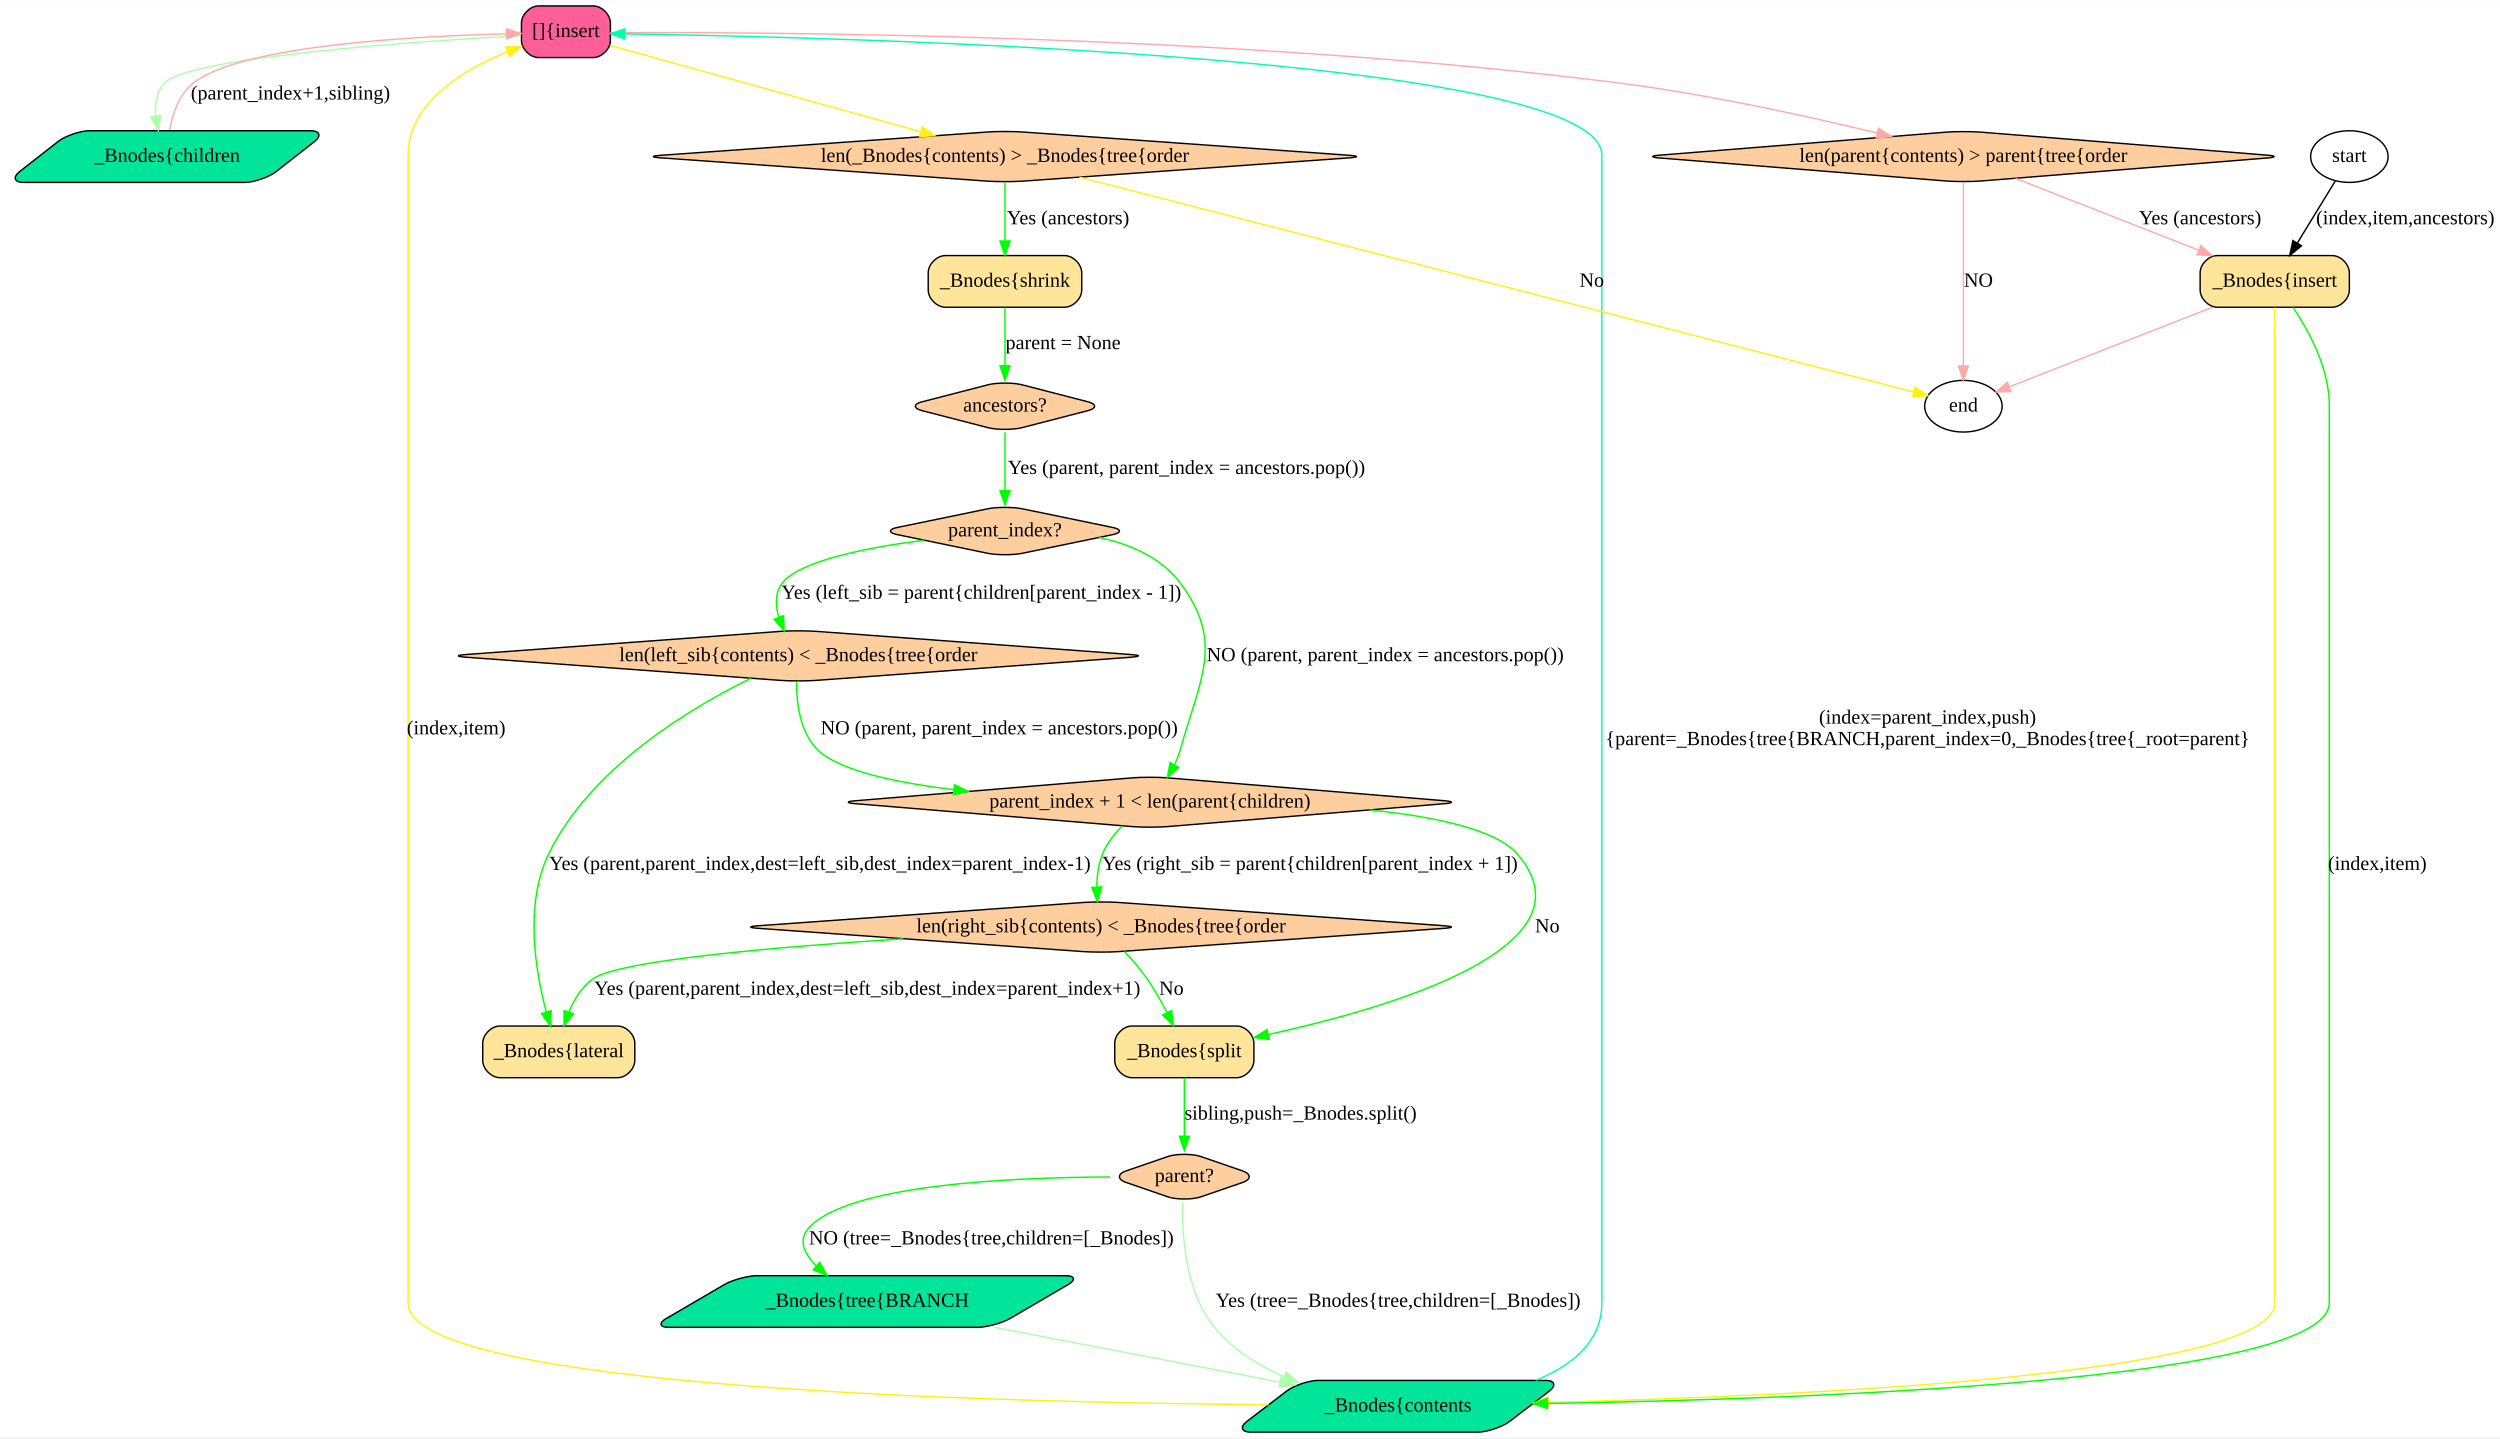
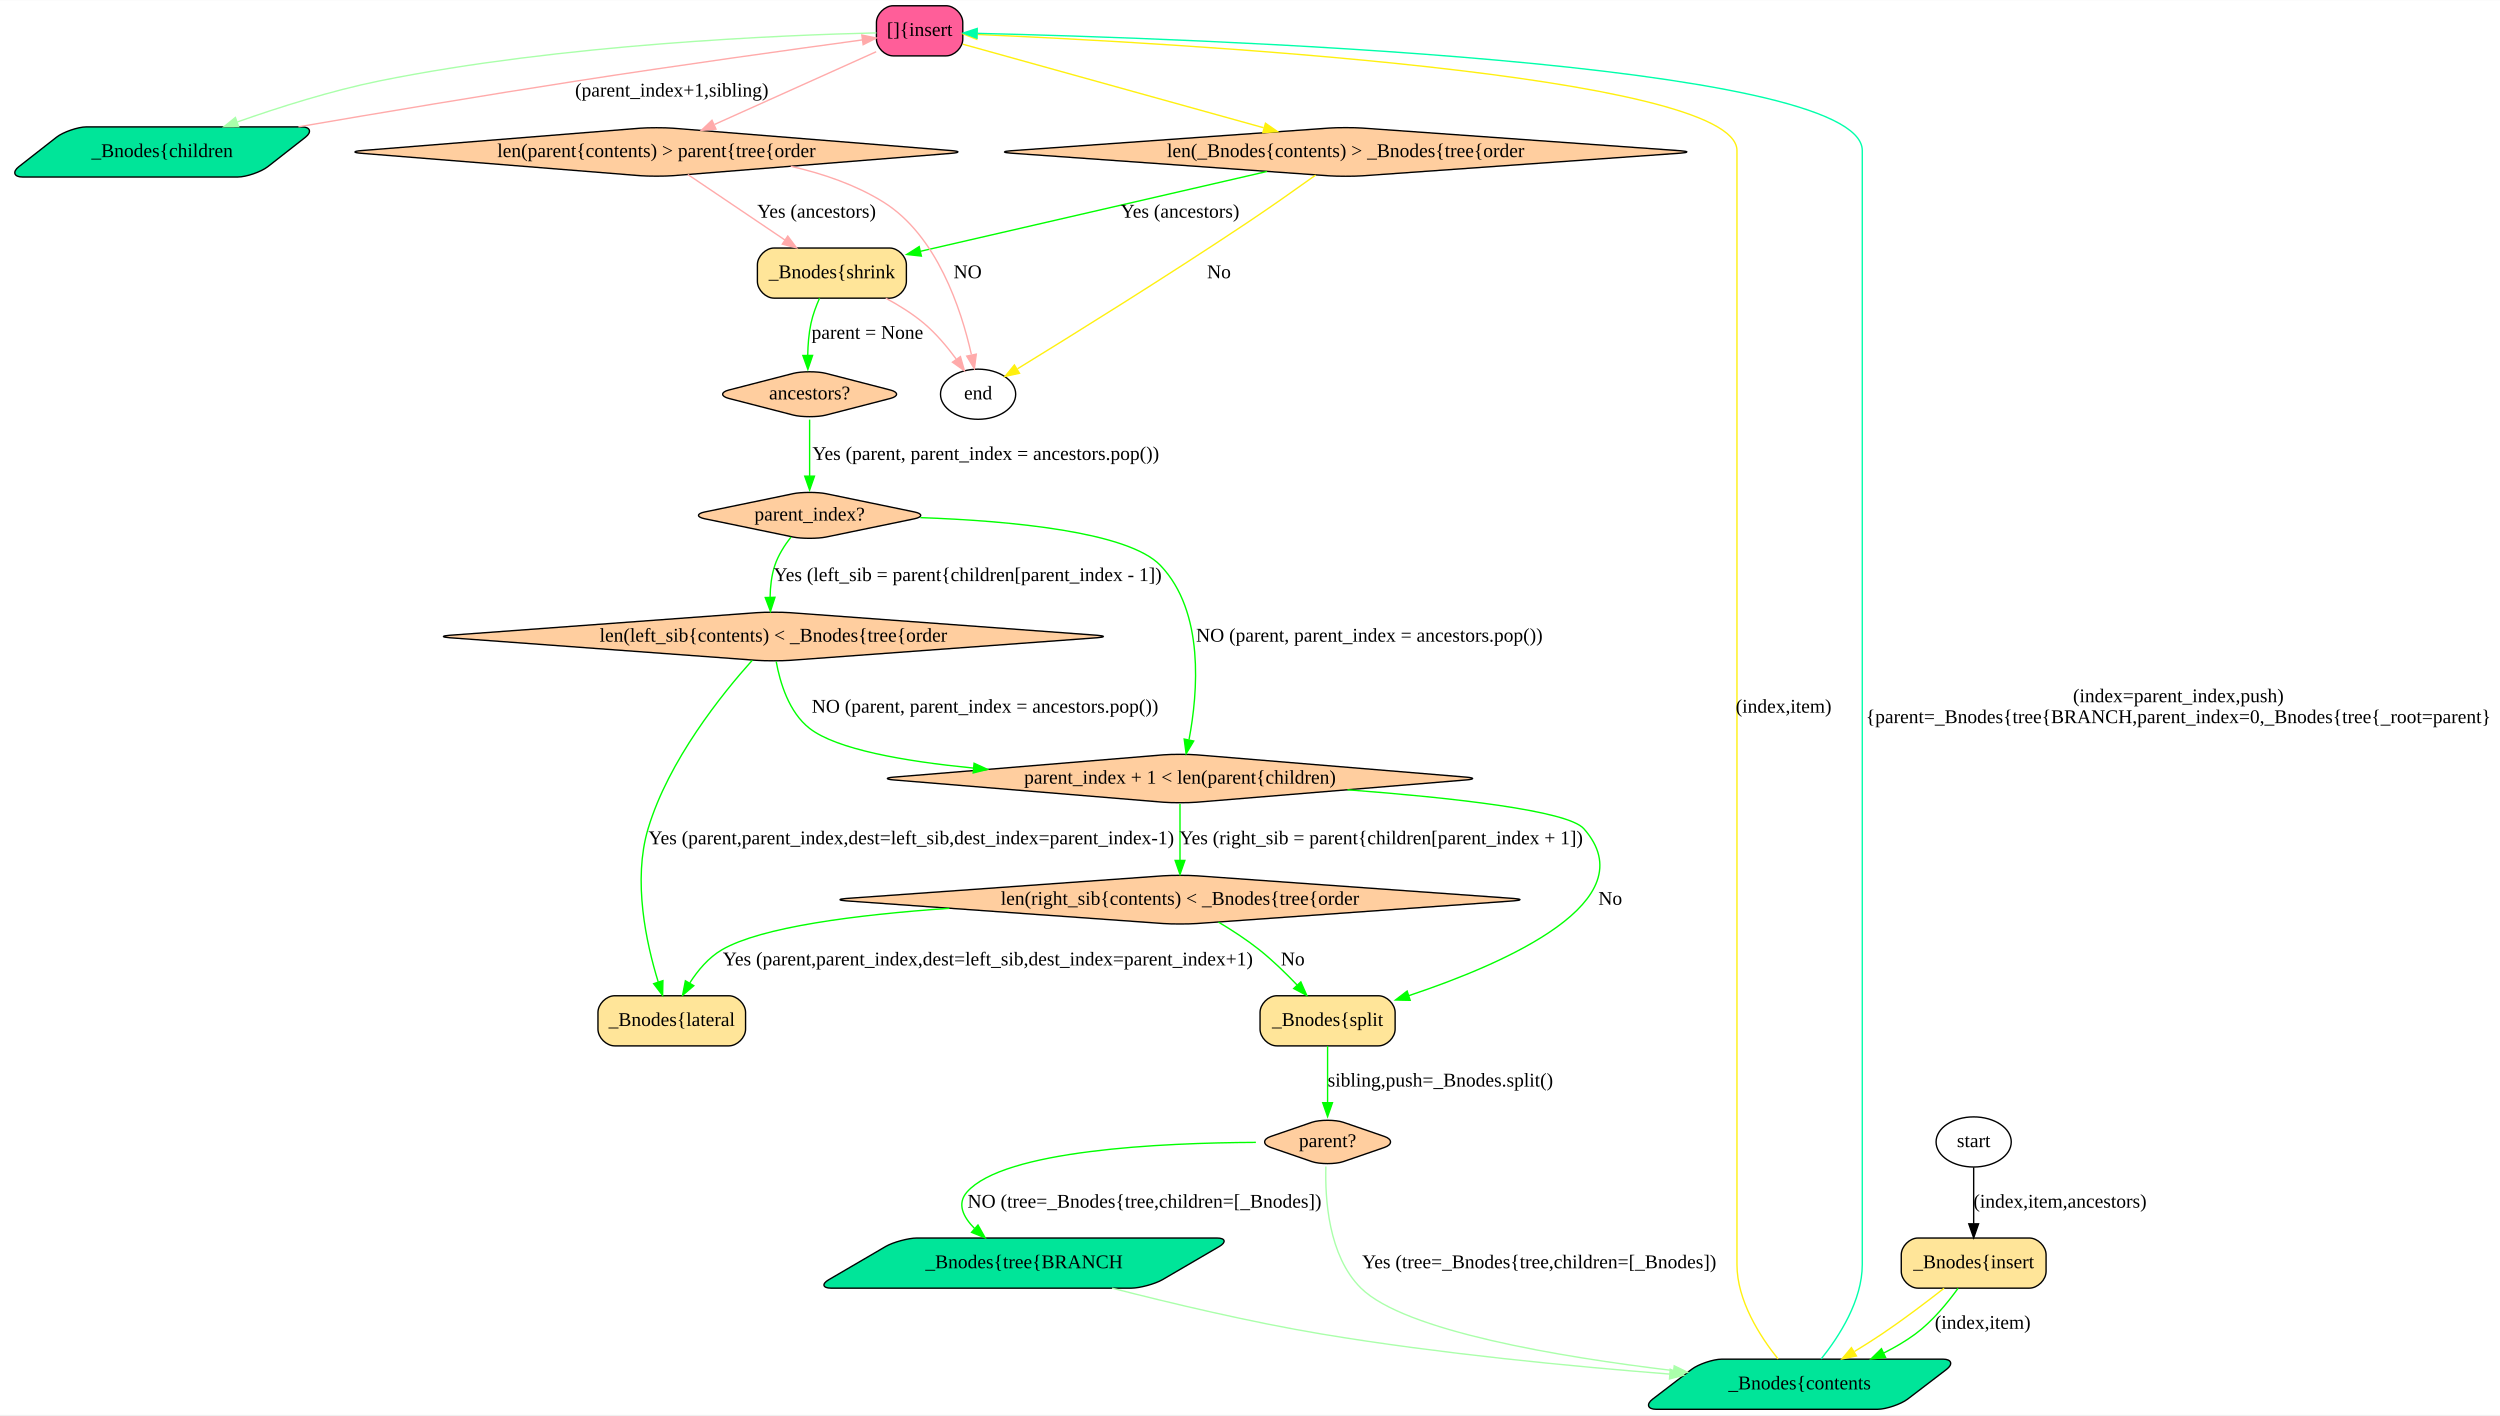
- <svg xmlns="http://www.w3.org/2000/svg" width="1742pt" height="1002pt" viewBox="0.00 0.00 1742.45 1002.00">
-   <g id="graph0" class="graph" transform="scale(1 1) rotate(0) translate(4 998)">
-     <polygon fill="white" stroke="none" points="-4,4 -4,-998 1738.45,-998 1738.45,4 -4,4" />
+ <svg xmlns="http://www.w3.org/2000/svg" width="1795pt" height="1016pt" viewBox="0.00 0.00 1795.45 1016.00">
+   <g id="graph0" class="graph" transform="scale(1 1) rotate(0) translate(4 1012)">
+     <polygon fill="white" stroke="none" points="-4,4 -4,-1012 1791.45,-1012 1791.45,4 -4,4" />
    <g id="node1" class="node">
-       <path fill="#ff5e99" stroke="black" d="M409.447,-994C409.447,-994 371.447,-994 371.447,-994 365.447,-994 359.447,-988 359.447,-982 359.447,-982 359.447,-970 359.447,-970 359.447,-964 365.447,-958 371.447,-958 371.447,-958 409.447,-958 409.447,-958 415.447,-958 421.447,-964 421.447,-970 421.447,-970 421.447,-982 421.447,-982 421.447,-988 415.447,-994 409.447,-994" />
-       <text text-anchor="middle" x="390.447" y="-972.3" font-family="Times New Roman,serif" font-size="14.00">[]{insert</text>
+       <path fill="#ff5e99" stroke="black" d="M675.447,-1008C675.447,-1008 637.447,-1008 637.447,-1008 631.447,-1008 625.447,-1002 625.447,-996 625.447,-996 625.447,-984 625.447,-984 625.447,-978 631.447,-972 637.447,-972 637.447,-972 675.447,-972 675.447,-972 681.447,-972 687.447,-978 687.447,-984 687.447,-984 687.447,-996 687.447,-996 687.447,-1002 681.447,-1008 675.447,-1008" />
+       <text text-anchor="middle" x="656.447" y="-986.3" font-family="Times New Roman,serif" font-size="14.00">[]{insert</text>
    </g>
    <g id="node4" class="node">
-       <path fill="#00e599" stroke="black" d="M212.84,-907C212.84,-907 58.047,-907 58.047,-907 52.047,-907 41.322,-903.302 36.598,-899.604 36.598,-899.604 9.503,-878.396 9.503,-878.396 4.778,-874.698 6.053,-871 12.053,-871 12.053,-871 166.846,-871 166.846,-871 172.846,-871 183.571,-874.698 188.296,-878.396 188.296,-878.396 215.391,-899.604 215.391,-899.604 220.116,-903.302 218.84,-907 212.84,-907" />
-       <text text-anchor="middle" x="112.447" y="-885.3" font-family="Times New Roman,serif" font-size="14.00">_Bnodes{children</text>
+       <path fill="#00e599" stroke="black" d="M212.84,-921C212.84,-921 58.047,-921 58.047,-921 52.047,-921 41.322,-917.302 36.598,-913.604 36.598,-913.604 9.503,-892.396 9.503,-892.396 4.778,-888.698 6.053,-885 12.053,-885 12.053,-885 166.846,-885 166.846,-885 172.846,-885 183.571,-888.698 188.296,-892.396 188.296,-892.396 215.391,-913.604 215.391,-913.604 220.116,-917.302 218.84,-921 212.84,-921" />
+       <text text-anchor="middle" x="112.447" y="-899.3" font-family="Times New Roman,serif" font-size="14.00">_Bnodes{children</text>
    </g>
    <g id="edge23" class="edge">
-       <path fill="none" stroke="#aaffaa" d="M359.224,-973.389C289.653,-969.479 126.718,-958.432 110.447,-940 105.03,-933.864 103.871,-925.471 104.57,-917.315" />
-       <polygon fill="#aaffaa" stroke="#aaffaa" points="108.047,-917.742 106.268,-907.297 101.146,-916.572 108.047,-917.742" />
+       <path fill="none" stroke="#aaffaa" d="M625.432,-988.511C559.212,-986.964 399.361,-980.546 268.447,-954 233.888,-946.992 196.213,-935.044 166.546,-924.585" />
+       <polygon fill="#aaffaa" stroke="#aaffaa" points="167.402,-921.175 156.808,-921.105 165.046,-927.766 167.402,-921.175" />
    </g>
    <g id="node9" class="node">
-       <path fill="#ffce9f" stroke="black" d="M684.477,-906.147C684.477,-906.147 455.88,-889.853 455.88,-889.853 449.895,-889.427 449.895,-888.573 455.88,-888.147 455.88,-888.147 684.477,-871.853 684.477,-871.853 690.462,-871.427 702.432,-871.427 708.416,-871.853 708.416,-871.853 937.014,-888.147 937.014,-888.147 942.999,-888.573 942.999,-889.427 937.014,-889.853 937.014,-889.853 708.416,-906.147 708.416,-906.147 702.432,-906.573 690.462,-906.573 684.477,-906.147" />
-       <text text-anchor="middle" x="696.447" y="-885.3" font-family="Times New Roman,serif" font-size="14.00">len(_Bnodes{contents) &gt; _Bnodes{tree{order</text>
+       <path fill="#ffce9f" stroke="black" d="M950.477,-920.147C950.477,-920.147 721.88,-903.853 721.88,-903.853 715.895,-903.427 715.895,-902.573 721.88,-902.147 721.88,-902.147 950.477,-885.853 950.477,-885.853 956.462,-885.427 968.432,-885.427 974.416,-885.853 974.416,-885.853 1203.01,-902.147 1203.01,-902.147 1209,-902.573 1209,-903.427 1203.01,-903.853 1203.01,-903.853 974.416,-920.147 974.416,-920.147 968.432,-920.573 956.462,-920.573 950.477,-920.147" />
+       <text text-anchor="middle" x="962.447" y="-899.3" font-family="Times New Roman,serif" font-size="14.00">len(_Bnodes{contents) &gt; _Bnodes{tree{order</text>
    </g>
    <g id="edge4" class="edge">
-       <path fill="none" stroke="#fff00f" d="M421.472,-966.382C472.023,-952.34 572.985,-924.295 637.498,-906.375" />
-       <polygon fill="#fff00f" stroke="#fff00f" points="638.827,-909.638 647.526,-903.589 636.954,-902.893 638.827,-909.638" />
+       <path fill="none" stroke="#fff00f" d="M687.472,-980.382C738.023,-966.34 838.985,-938.295 903.498,-920.375" />
+       <polygon fill="#fff00f" stroke="#fff00f" points="904.827,-923.638 913.526,-917.589 902.954,-916.893 904.827,-923.638" />
    </g>
    <g id="node16" class="node">
-       <path fill="#ffce9f" stroke="black" d="M1352.49,-906.039C1352.49,-906.039 1152.36,-889.961 1152.36,-889.961 1146.38,-889.48 1146.38,-888.52 1152.36,-888.039 1152.36,-888.039 1352.49,-871.961 1352.49,-871.961 1358.47,-871.48 1370.43,-871.48 1376.41,-871.961 1376.41,-871.961 1576.53,-888.039 1576.53,-888.039 1582.52,-888.52 1582.52,-889.48 1576.53,-889.961 1576.53,-889.961 1376.41,-906.039 1376.41,-906.039 1370.43,-906.52 1358.47,-906.52 1352.49,-906.039" />
-       <text text-anchor="middle" x="1364.45" y="-885.3" font-family="Times New Roman,serif" font-size="14.00">len(parent{contents) &gt; parent{tree{order</text>
+       <path fill="#ffce9f" stroke="black" d="M455.485,-920.039C455.485,-920.039 255.359,-903.961 255.359,-903.961 249.379,-903.48 249.379,-902.52 255.359,-902.039 255.359,-902.039 455.485,-885.961 455.485,-885.961 461.466,-885.48 473.428,-885.48 479.408,-885.961 479.408,-885.961 679.534,-902.039 679.534,-902.039 685.515,-902.52 685.515,-903.48 679.534,-903.961 679.534,-903.961 479.408,-920.039 479.408,-920.039 473.428,-920.52 461.466,-920.52 455.485,-920.039" />
+       <text text-anchor="middle" x="467.447" y="-899.3" font-family="Times New Roman,serif" font-size="14.00">len(parent{contents) &gt; parent{tree{order</text>
    </g>
    <g id="edge25" class="edge">
-       <path fill="none" stroke="#ffaaaa" d="M421.452,-975.289C523.038,-975.861 854.908,-974.754 1126.45,-940 1187.64,-932.168 1256.51,-916.99 1304.36,-905.401" />
-       <polygon fill="#ffaaaa" stroke="#ffaaaa" points="1305.35,-908.76 1314.24,-902.987 1303.69,-901.96 1305.35,-908.76" />
+       <path fill="none" stroke="#ffaaaa" d="M625.237,-974.964C593.516,-960.698 544.185,-938.512 509.133,-922.748" />
+       <polygon fill="#ffaaaa" stroke="#ffaaaa" points="510.208,-919.393 499.652,-918.484 507.337,-925.778 510.208,-919.393" />
    </g>
    <g id="node2" class="node">
-       <path fill="#00e599" stroke="black" d="M739.076,-109C739.076,-109 523.459,-109 523.459,-109 517.459,-109 506.278,-105.974 501.097,-102.948 501.097,-102.948 460.18,-79.052 460.18,-79.052 454.999,-76.026 455.818,-73 461.818,-73 461.818,-73 677.435,-73 677.435,-73 683.435,-73 694.616,-76.026 699.797,-79.052 699.797,-79.052 740.713,-102.948 740.713,-102.948 745.895,-105.974 745.076,-109 739.076,-109" />
-       <text text-anchor="middle" x="600.447" y="-87.3" font-family="Times New Roman,serif" font-size="14.00">_Bnodes{tree{BRANCH</text>
+       <path fill="#00e599" stroke="black" d="M870.076,-123C870.076,-123 654.459,-123 654.459,-123 648.459,-123 637.278,-119.974 632.097,-116.948 632.097,-116.948 591.18,-93.052 591.18,-93.052 585.999,-90.026 586.818,-87 592.818,-87 592.818,-87 808.435,-87 808.435,-87 814.435,-87 825.616,-90.026 830.797,-93.052 830.797,-93.052 871.713,-116.948 871.713,-116.948 876.895,-119.974 876.076,-123 870.076,-123" />
+       <text text-anchor="middle" x="731.447" y="-101.3" font-family="Times New Roman,serif" font-size="14.00">_Bnodes{tree{BRANCH</text>
    </g>
    <g id="node3" class="node">
-       <path fill="#00e599" stroke="black" d="M1073.56,-36C1073.56,-36 914.442,-36 914.442,-36 908.442,-36 897.674,-32.357 892.907,-28.713 892.907,-28.713 864.87,-7.287 864.87,-7.287 860.102,-3.643 861.335,-2.08506e-014 867.335,-2.0385e-014 867.335,-2.0385e-014 1026.45,-8.03669e-015 1026.45,-8.03669e-015 1032.45,-7.57106e-015 1043.22,-3.643 1047.99,-7.287 1047.99,-7.287 1076.02,-28.713 1076.02,-28.713 1080.79,-32.357 1079.56,-36 1073.56,-36" />
-       <text text-anchor="middle" x="970.447" y="-14.3" font-family="Times New Roman,serif" font-size="14.00">_Bnodes{contents</text>
+       <path fill="#00e599" stroke="black" d="M1391.56,-36C1391.56,-36 1232.44,-36 1232.44,-36 1226.44,-36 1215.67,-32.357 1210.91,-28.713 1210.91,-28.713 1182.87,-7.287 1182.87,-7.287 1178.1,-3.643 1179.34,-2.08506e-014 1185.34,-2.0385e-014 1185.34,-2.0385e-014 1344.45,-8.03669e-015 1344.45,-8.03669e-015 1350.45,-7.57106e-015 1361.22,-3.643 1365.99,-7.287 1365.99,-7.287 1394.02,-28.713 1394.02,-28.713 1398.79,-32.357 1397.56,-36 1391.56,-36" />
+       <text text-anchor="middle" x="1288.45" y="-14.3" font-family="Times New Roman,serif" font-size="14.00">_Bnodes{contents</text>
    </g>
    <g id="edge20" class="edge">
-       <path fill="none" stroke="#aaffaa" d="M689.071,-72.994C749.499,-61.398 828.96,-46.15 888.024,-34.816" />
-       <polygon fill="#aaffaa" stroke="#aaffaa" points="888.901,-38.212 898.062,-32.89 887.581,-31.337 888.901,-38.212" />
+       <path fill="none" stroke="#aaffaa" d="M794.693,-86.979C837.07,-76.131 894.268,-62.554 945.447,-54 1029.43,-39.963 1125.99,-30.719 1195.22,-25.275" />
+       <polygon fill="#aaffaa" stroke="#aaffaa" points="1195.53,-28.762 1205.23,-24.5 1194.99,-21.783 1195.53,-28.762" />
    </g>
    <g id="edge3" class="edge">
-       <path fill="none" stroke="#fff00f" d="M880.241,-19.103C693.209,-20.517 280.447,-30.39 280.447,-90 280.447,-890 280.447,-890 280.447,-890 280.447,-926.307 318.433,-949.296 349.76,-962.081" />
-       <polygon fill="#fff00f" stroke="#fff00f" points="348.63,-965.396 359.219,-965.725 351.146,-958.864 348.63,-965.396" />
-       <text text-anchor="middle" x="313.947" y="-486.3" font-family="Times New Roman,serif" font-size="14.00">(index,item)</text>
+       <path fill="none" stroke="#fff00f" d="M1272.96,-36.167C1259.94,-52.418 1243.45,-78.119 1243.45,-104 1243.45,-904 1243.45,-904 1243.45,-904 1243.45,-959.204 831.558,-981.566 697.831,-987.372" />
+       <polygon fill="#fff00f" stroke="#fff00f" points="697.434,-983.885 687.592,-987.807 697.732,-990.879 697.434,-983.885" />
+       <text text-anchor="middle" x="1276.95" y="-500.3" font-family="Times New Roman,serif" font-size="14.00">(index,item)</text>
    </g>
    <g id="edge22" class="edge">
-       <path fill="none" stroke="#00ffaa" d="M1066.34,-36.044C1091.85,-46.424 1112.45,-63.126 1112.45,-90 1112.45,-890 1112.45,-890 1112.45,-890 1112.45,-959.023 585.274,-972.15 431.858,-974.509" />
-       <polygon fill="#00ffaa" stroke="#00ffaa" points="431.418,-971.015 421.47,-974.661 431.52,-978.014 431.418,-971.015" />
-       <text text-anchor="middle" x="1339.45" y="-493.8" font-family="Times New Roman,serif" font-size="14.00">(index=parent_index,push) </text>
-       <text text-anchor="middle" x="1339.45" y="-478.8" font-family="Times New Roman,serif" font-size="14.00"> {parent=_Bnodes{tree{BRANCH,parent_index=0,_Bnodes{tree{_root=parent}</text>
+       <path fill="none" stroke="#00ffaa" d="M1303.93,-36.167C1316.95,-52.418 1333.45,-78.119 1333.45,-104 1333.45,-904 1333.45,-904 1333.45,-904 1333.45,-968.356 845.609,-984.701 698.159,-988.172" />
+       <polygon fill="#00ffaa" stroke="#00ffaa" points="697.66,-984.683 687.742,-988.409 697.819,-991.681 697.66,-984.683" />
+       <text text-anchor="middle" x="1560.45" y="-507.8" font-family="Times New Roman,serif" font-size="14.00">(index=parent_index,push) </text>
+       <text text-anchor="middle" x="1560.45" y="-492.8" font-family="Times New Roman,serif" font-size="14.00"> {parent=_Bnodes{tree{BRANCH,parent_index=0,_Bnodes{tree{_root=parent}</text>
    </g>
    <g id="edge24" class="edge">
-       <path fill="none" stroke="#ffaaaa" d="M114.17,-907.462C116.217,-918.496 120.687,-932.115 130.447,-940 163.168,-966.435 284.034,-972.944 348.808,-974.519" />
-       <polygon fill="#ffaaaa" stroke="#ffaaaa" points="349.006,-978.024 359.079,-974.739 349.156,-971.026 349.006,-978.024" />
-       <text text-anchor="middle" x="198.447" y="-928.8" font-family="Times New Roman,serif" font-size="14.00">(parent_index+1,sibling)</text>
+       <path fill="none" stroke="#ffaaaa" d="M210.326,-921.054C268.427,-931.019 343.573,-943.634 410.447,-954 482.331,-965.143 566.251,-976.792 615.161,-983.446" />
+       <polygon fill="#ffaaaa" stroke="#ffaaaa" points="614.963,-986.951 625.343,-984.828 615.905,-980.015 614.963,-986.951" />
+       <text text-anchor="middle" x="478.447" y="-942.8" font-family="Times New Roman,serif" font-size="14.00">(parent_index+1,sibling)</text>
    </g>
    <g id="node5" class="node">
-       <path fill="#ffe599" stroke="black" d="M857.947,-283C857.947,-283 784.947,-283 784.947,-283 778.947,-283 772.947,-277 772.947,-271 772.947,-271 772.947,-259 772.947,-259 772.947,-253 778.947,-247 784.947,-247 784.947,-247 857.947,-247 857.947,-247 863.947,-247 869.947,-253 869.947,-259 869.947,-259 869.947,-271 869.947,-271 869.947,-277 863.947,-283 857.947,-283" />
-       <text text-anchor="middle" x="821.447" y="-261.3" font-family="Times New Roman,serif" font-size="14.00">_Bnodes{split</text>
+       <path fill="#ffe599" stroke="black" d="M985.947,-297C985.947,-297 912.947,-297 912.947,-297 906.947,-297 900.947,-291 900.947,-285 900.947,-285 900.947,-273 900.947,-273 900.947,-267 906.947,-261 912.947,-261 912.947,-261 985.947,-261 985.947,-261 991.947,-261 997.947,-267 997.947,-273 997.947,-273 997.947,-285 997.947,-285 997.947,-291 991.947,-297 985.947,-297" />
+       <text text-anchor="middle" x="949.447" y="-275.3" font-family="Times New Roman,serif" font-size="14.00">_Bnodes{split</text>
    </g>
    <g id="node12" class="node">
-       <path fill="#ffce9f" stroke="black" d="M810.1,-192.094C810.1,-192.094 780.509,-181.906 780.509,-181.906 774.836,-179.953 774.836,-176.047 780.509,-174.094 780.509,-174.094 810.1,-163.906 810.1,-163.906 815.774,-161.953 827.12,-161.953 832.793,-163.906 832.793,-163.906 862.385,-174.094 862.385,-174.094 868.058,-176.047 868.058,-179.953 862.385,-181.906 862.385,-181.906 832.793,-192.094 832.793,-192.094 827.12,-194.047 815.774,-194.047 810.1,-192.094" />
-       <text text-anchor="middle" x="821.447" y="-174.3" font-family="Times New Roman,serif" font-size="14.00">parent?</text>
+       <path fill="#ffce9f" stroke="black" d="M938.1,-206.094C938.1,-206.094 908.509,-195.906 908.509,-195.906 902.836,-193.953 902.836,-190.047 908.509,-188.094 908.509,-188.094 938.1,-177.906 938.1,-177.906 943.774,-175.953 955.12,-175.953 960.793,-177.906 960.793,-177.906 990.385,-188.094 990.385,-188.094 996.058,-190.047 996.058,-193.953 990.385,-195.906 990.385,-195.906 960.793,-206.094 960.793,-206.094 955.12,-208.047 943.774,-208.047 938.1,-206.094" />
+       <text text-anchor="middle" x="949.447" y="-188.3" font-family="Times New Roman,serif" font-size="14.00">parent?</text>
    </g>
    <g id="edge18" class="edge">
-       <path fill="none" stroke="#00ff00" d="M821.447,-246.799C821.447,-235.163 821.447,-219.548 821.447,-206.237" />
-       <polygon fill="#00ff00" stroke="#00ff00" points="824.947,-206.175 821.447,-196.175 817.947,-206.175 824.947,-206.175" />
-       <text text-anchor="middle" x="902.447" y="-217.8" font-family="Times New Roman,serif" font-size="14.00">sibling,push=_Bnodes.split()</text>
+       <path fill="none" stroke="#00ff00" d="M949.447,-260.799C949.447,-249.163 949.447,-233.548 949.447,-220.237" />
+       <polygon fill="#00ff00" stroke="#00ff00" points="952.947,-220.175 949.447,-210.175 945.947,-220.175 952.947,-220.175" />
+       <text text-anchor="middle" x="1030.45" y="-231.8" font-family="Times New Roman,serif" font-size="14.00">sibling,push=_Bnodes.split()</text>
    </g>
    <g id="node6" class="node">
-       <path fill="#ffe599" stroke="black" d="M1621.45,-820C1621.45,-820 1541.45,-820 1541.45,-820 1535.45,-820 1529.45,-814 1529.45,-808 1529.45,-808 1529.45,-796 1529.45,-796 1529.45,-790 1535.45,-784 1541.45,-784 1541.45,-784 1621.45,-784 1621.45,-784 1627.45,-784 1633.45,-790 1633.45,-796 1633.45,-796 1633.45,-808 1633.45,-808 1633.45,-814 1627.45,-820 1621.45,-820" />
-       <text text-anchor="middle" x="1581.45" y="-798.3" font-family="Times New Roman,serif" font-size="14.00">_Bnodes{insert</text>
+       <path fill="#ffe599" stroke="black" d="M1453.45,-123C1453.45,-123 1373.45,-123 1373.45,-123 1367.45,-123 1361.45,-117 1361.45,-111 1361.45,-111 1361.45,-99 1361.45,-99 1361.45,-93 1367.45,-87 1373.45,-87 1373.45,-87 1453.45,-87 1453.45,-87 1459.45,-87 1465.45,-93 1465.45,-99 1465.45,-99 1465.45,-111 1465.45,-111 1465.45,-117 1459.45,-123 1453.45,-123" />
+       <text text-anchor="middle" x="1413.45" y="-101.3" font-family="Times New Roman,serif" font-size="14.00">_Bnodes{insert</text>
    </g>
    <g id="edge2" class="edge">
-       <path fill="none" stroke="#fff00f" d="M1581.45,-783.744C1581.45,-766.57 1581.45,-739.464 1581.45,-716 1581.45,-716 1581.45,-716 1581.45,-90 1581.45,-39.676 1250.19,-24.968 1075.5,-20.709" />
-       <polygon fill="#fff00f" stroke="#fff00f" points="1075.33,-17.205 1065.25,-20.467 1075.16,-24.203 1075.33,-17.205" />
+       <path fill="none" stroke="#fff00f" d="M1392.2,-86.932C1379.47,-76.961 1362.84,-64.346 1347.45,-54 1341.2,-49.797 1334.43,-45.535 1327.79,-41.498" />
+       <polygon fill="#fff00f" stroke="#fff00f" points="1329.25,-38.292 1318.87,-36.162 1325.65,-44.299 1329.25,-38.292" />
    </g>
    <g id="edge7" class="edge">
-       <path fill="none" stroke="#00ff00" d="M1594.31,-783.766C1605.34,-767.264 1619.45,-741.217 1619.45,-716 1619.45,-716 1619.45,-716 1619.45,-90 1619.45,-35.873 1258.12,-22.991 1074.68,-19.939" />
-       <polygon fill="#00ff00" stroke="#00ff00" points="1074.52,-16.436 1064.47,-19.776 1074.41,-23.435 1074.52,-16.436" />
-       <text text-anchor="middle" x="1652.95" y="-391.8" font-family="Times New Roman,serif" font-size="14.00">(index,item)</text>
+       <path fill="none" stroke="#00ff00" d="M1402.25,-86.901C1394.61,-76.295 1383.67,-63.018 1371.45,-54 1364.57,-48.929 1356.85,-44.428 1348.96,-40.485" />
+       <polygon fill="#00ff00" stroke="#00ff00" points="1350.2,-37.199 1339.66,-36.113 1347.22,-43.534 1350.2,-37.199" />
+       <text text-anchor="middle" x="1419.95" y="-57.8" font-family="Times New Roman,serif" font-size="14.00">(index,item)</text>
+     </g>
+     <g id="node7" class="node">
+       <path fill="#ffe599" stroke="black" d="M634.947,-834C634.947,-834 551.947,-834 551.947,-834 545.947,-834 539.947,-828 539.947,-822 539.947,-822 539.947,-810 539.947,-810 539.947,-804 545.947,-798 551.947,-798 551.947,-798 634.947,-798 634.947,-798 640.947,-798 646.947,-804 646.947,-810 646.947,-810 646.947,-822 646.947,-822 646.947,-828 640.947,-834 634.947,-834" />
+       <text text-anchor="middle" x="593.447" y="-812.3" font-family="Times New Roman,serif" font-size="14.00">_Bnodes{shrink</text>
+     </g>
+     <g id="node10" class="node">
+       <path fill="#ffce9f" stroke="black" d="M565.828,-744C565.828,-744 519.354,-732 519.354,-732 513.544,-730.5 513.544,-727.5 519.354,-726 519.354,-726 565.828,-714 565.828,-714 571.637,-712.5 583.256,-712.5 589.066,-714 589.066,-714 635.54,-726 635.54,-726 641.35,-727.5 641.35,-730.5 635.54,-732 635.54,-732 589.066,-744 589.066,-744 583.256,-745.5 571.637,-745.5 565.828,-744" />
+       <text text-anchor="middle" x="577.447" y="-725.3" font-family="Times New Roman,serif" font-size="14.00">ancestors?</text>
+     </g>
+     <g id="edge8" class="edge">
+       <path fill="none" stroke="#00ff00" d="M584.603,-797.989C582.128,-792.407 579.757,-786.075 578.447,-780 576.854,-772.616 576.229,-764.476 576.097,-756.947" />
+       <polygon fill="#00ff00" stroke="#00ff00" points="579.597,-756.884 576.189,-746.852 572.597,-756.82 579.597,-756.884" />
+       <text text-anchor="middle" x="618.947" y="-768.8" font-family="Times New Roman,serif" font-size="14.00">parent = None</text>
    </g>
    <g id="node18" class="node">
-       <ellipse fill="none" stroke="black" cx="1364.45" cy="-715" rx="27" ry="18" />
-       <text text-anchor="middle" x="1364.45" y="-711.3" font-family="Times New Roman,serif" font-size="14.00">end</text>
+       <ellipse fill="none" stroke="black" cx="698.447" cy="-729" rx="27" ry="18" />
+       <text text-anchor="middle" x="698.447" y="-725.3" font-family="Times New Roman,serif" font-size="14.00">end</text>
    </g>
    <g id="edge27" class="edge">
-       <path fill="none" stroke="#ffaaaa" d="M1537.79,-783.901C1495.99,-767.524 1433.88,-743.199 1396.47,-728.543" />
-       <polygon fill="#ffaaaa" stroke="#ffaaaa" points="1397.65,-725.247 1387.06,-724.858 1395.1,-731.765 1397.65,-725.247" />
-     </g>
-     <g id="node7" class="node">
-       <path fill="#ffe599" stroke="black" d="M737.947,-820C737.947,-820 654.947,-820 654.947,-820 648.947,-820 642.947,-814 642.947,-808 642.947,-808 642.947,-796 642.947,-796 642.947,-790 648.947,-784 654.947,-784 654.947,-784 737.947,-784 737.947,-784 743.947,-784 749.947,-790 749.947,-796 749.947,-796 749.947,-808 749.947,-808 749.947,-814 743.947,-820 737.947,-820" />
-       <text text-anchor="middle" x="696.447" y="-798.3" font-family="Times New Roman,serif" font-size="14.00">_Bnodes{shrink</text>
-     </g>
-     <g id="node10" class="node">
-       <path fill="#ffce9f" stroke="black" d="M684.828,-730C684.828,-730 638.354,-718 638.354,-718 632.544,-716.5 632.544,-713.5 638.354,-712 638.354,-712 684.828,-700 684.828,-700 690.637,-698.5 702.256,-698.5 708.066,-700 708.066,-700 754.54,-712 754.54,-712 760.35,-713.5 760.35,-716.5 754.54,-718 754.54,-718 708.066,-730 708.066,-730 702.256,-731.5 690.637,-731.5 684.828,-730" />
-       <text text-anchor="middle" x="696.447" y="-711.3" font-family="Times New Roman,serif" font-size="14.00">ancestors?</text>
-     </g>
-     <g id="edge8" class="edge">
-       <path fill="none" stroke="#00ff00" d="M696.447,-783.799C696.447,-772.163 696.447,-756.548 696.447,-743.237" />
-       <polygon fill="#00ff00" stroke="#00ff00" points="699.947,-743.175 696.447,-733.175 692.947,-743.175 699.947,-743.175" />
-       <text text-anchor="middle" x="736.947" y="-754.8" font-family="Times New Roman,serif" font-size="14.00">parent = None</text>
+       <path fill="none" stroke="#ffaaaa" d="M632.177,-797.945C641.599,-792.882 651.299,-786.835 659.447,-780 668.176,-772.677 676.222,-763.103 682.71,-754.294" />
+       <polygon fill="#ffaaaa" stroke="#ffaaaa" points="685.757,-756.046 688.646,-745.853 680.031,-752.02 685.757,-756.046" />
    </g>
    <g id="node8" class="node">
-       <path fill="#ffe599" stroke="black" d="M426.447,-283C426.447,-283 344.447,-283 344.447,-283 338.447,-283 332.447,-277 332.447,-271 332.447,-271 332.447,-259 332.447,-259 332.447,-253 338.447,-247 344.447,-247 344.447,-247 426.447,-247 426.447,-247 432.447,-247 438.447,-253 438.447,-259 438.447,-259 438.447,-271 438.447,-271 438.447,-277 432.447,-283 426.447,-283" />
-       <text text-anchor="middle" x="385.447" y="-261.3" font-family="Times New Roman,serif" font-size="14.00">_Bnodes{lateral</text>
+       <path fill="#ffe599" stroke="black" d="M519.447,-297C519.447,-297 437.447,-297 437.447,-297 431.447,-297 425.447,-291 425.447,-285 425.447,-285 425.447,-273 425.447,-273 425.447,-267 431.447,-261 437.447,-261 437.447,-261 519.447,-261 519.447,-261 525.447,-261 531.447,-267 531.447,-273 531.447,-273 531.447,-285 531.447,-285 531.447,-291 525.447,-297 519.447,-297" />
+       <text text-anchor="middle" x="478.447" y="-275.3" font-family="Times New Roman,serif" font-size="14.00">_Bnodes{lateral</text>
    </g>
    <g id="edge6" class="edge">
-       <path fill="none" stroke="#00ff00" d="M696.447,-870.799C696.447,-859.163 696.447,-843.548 696.447,-830.237" />
-       <polygon fill="#00ff00" stroke="#00ff00" points="699.947,-830.175 696.447,-820.175 692.947,-830.175 699.947,-830.175" />
-       <text text-anchor="middle" x="740.447" y="-841.8" font-family="Times New Roman,serif" font-size="14.00">Yes (ancestors)</text>
+       <path fill="none" stroke="#00ff00" d="M906.002,-888.998C838.941,-873.55 727.343,-847.843 657.22,-831.69" />
+       <polygon fill="#00ff00" stroke="#00ff00" points="657.715,-828.213 647.185,-829.379 656.144,-835.034 657.715,-828.213" />
+       <text text-anchor="middle" x="843.447" y="-855.8" font-family="Times New Roman,serif" font-size="14.00">Yes (ancestors)</text>
    </g>
    <g id="edge5" class="edge">
-       <path fill="none" stroke="#fff00f" d="M748.308,-874.647C879.12,-840.964 1219.89,-753.222 1329.76,-724.932" />
-       <polygon fill="#fff00f" stroke="#fff00f" points="1330.84,-728.266 1339.66,-722.383 1329.1,-721.488 1330.84,-728.266" />
-       <text text-anchor="middle" x="1105.45" y="-798.3" font-family="Times New Roman,serif" font-size="14.00">No</text>
+       <path fill="none" stroke="#fff00f" d="M940.889,-886.399C926.914,-876.39 908.249,-863.217 891.447,-852 833.7,-813.45 764.624,-770.539 726.756,-747.282" />
+       <polygon fill="#fff00f" stroke="#fff00f" points="728.181,-744.051 717.826,-741.807 724.522,-750.018 728.181,-744.051" />
+       <text text-anchor="middle" x="871.447" y="-812.3" font-family="Times New Roman,serif" font-size="14.00">No</text>
    </g>
    <g id="node11" class="node">
-       <path fill="#ffce9f" stroke="black" d="M684.695,-643.572C684.695,-643.572 621.058,-630.428 621.058,-630.428 615.183,-629.214 615.183,-626.786 621.058,-625.572 621.058,-625.572 684.695,-612.428 684.695,-612.428 690.571,-611.214 702.323,-611.214 708.199,-612.428 708.199,-612.428 771.835,-625.572 771.835,-625.572 777.711,-626.786 777.711,-629.214 771.835,-630.428 771.835,-630.428 708.199,-643.572 708.199,-643.572 702.323,-644.786 690.571,-644.786 684.695,-643.572" />
-       <text text-anchor="middle" x="696.447" y="-624.3" font-family="Times New Roman,serif" font-size="14.00">parent_index?</text>
+       <path fill="#ffce9f" stroke="black" d="M565.695,-657.572C565.695,-657.572 502.058,-644.428 502.058,-644.428 496.183,-643.214 496.183,-640.786 502.058,-639.572 502.058,-639.572 565.695,-626.428 565.695,-626.428 571.571,-625.214 583.323,-625.214 589.199,-626.428 589.199,-626.428 652.835,-639.572 652.835,-639.572 658.711,-640.786 658.711,-643.214 652.835,-644.428 652.835,-644.428 589.199,-657.572 589.199,-657.572 583.323,-658.786 571.571,-658.786 565.695,-657.572" />
+       <text text-anchor="middle" x="577.447" y="-638.3" font-family="Times New Roman,serif" font-size="14.00">parent_index?</text>
    </g>
    <g id="edge9" class="edge">
-       <path fill="none" stroke="#00ff00" d="M696.447,-696.799C696.447,-685.163 696.447,-669.548 696.447,-656.237" />
-       <polygon fill="#00ff00" stroke="#00ff00" points="699.947,-656.175 696.447,-646.175 692.947,-656.175 699.947,-656.175" />
-       <text text-anchor="middle" x="822.947" y="-667.8" font-family="Times New Roman,serif" font-size="14.00">Yes (parent, parent_index = ancestors.pop())</text>
+       <path fill="none" stroke="#00ff00" d="M577.447,-710.799C577.447,-699.163 577.447,-683.548 577.447,-670.237" />
+       <polygon fill="#00ff00" stroke="#00ff00" points="580.947,-670.175 577.447,-660.175 573.947,-670.175 580.947,-670.175" />
+       <text text-anchor="middle" x="703.947" y="-681.8" font-family="Times New Roman,serif" font-size="14.00">Yes (parent, parent_index = ancestors.pop())</text>
    </g>
    <g id="node13" class="node">
-       <path fill="#ffce9f" stroke="black" d="M540.479,-558.119C540.479,-558.119 319.923,-541.881 319.923,-541.881 313.939,-541.441 313.939,-540.559 319.923,-540.119 319.923,-540.119 540.479,-523.881 540.479,-523.881 546.463,-523.441 558.431,-523.441 564.414,-523.881 564.414,-523.881 784.971,-540.119 784.971,-540.119 790.955,-540.559 790.955,-541.441 784.971,-541.881 784.971,-541.881 564.414,-558.119 564.414,-558.119 558.431,-558.559 546.463,-558.559 540.479,-558.119" />
-       <text text-anchor="middle" x="552.447" y="-537.3" font-family="Times New Roman,serif" font-size="14.00">len(left_sib{contents) &lt; _Bnodes{tree{order</text>
+       <path fill="#ffce9f" stroke="black" d="M539.479,-572.119C539.479,-572.119 318.923,-555.881 318.923,-555.881 312.939,-555.441 312.939,-554.559 318.923,-554.119 318.923,-554.119 539.479,-537.881 539.479,-537.881 545.463,-537.441 557.431,-537.441 563.414,-537.881 563.414,-537.881 783.971,-554.119 783.971,-554.119 789.955,-554.559 789.955,-555.441 783.971,-555.881 783.971,-555.881 563.414,-572.119 563.414,-572.119 557.431,-572.559 545.463,-572.559 539.479,-572.119" />
+       <text text-anchor="middle" x="551.447" y="-551.3" font-family="Times New Roman,serif" font-size="14.00">len(left_sib{contents) &lt; _Bnodes{tree{order</text>
    </g>
    <g id="edge12" class="edge">
-       <path fill="none" stroke="#00ff00" d="M640.116,-621.621C601.012,-616.586 553.806,-607.461 541.447,-592 536.022,-585.214 536.344,-576.32 538.814,-567.918" />
-       <polygon fill="#00ff00" stroke="#00ff00" points="542.139,-569.025 542.487,-558.435 535.611,-566.497 542.139,-569.025" />
-       <text text-anchor="middle" x="679.947" y="-580.8" font-family="Times New Roman,serif" font-size="14.00">Yes (left_sib = parent{children[parent_index - 1])</text>
+       <path fill="none" stroke="#00ff00" d="M564.057,-626.432C559.475,-620.53 554.891,-613.371 552.447,-606 550.07,-598.83 549.193,-590.759 549.071,-583.227" />
+       <polygon fill="#00ff00" stroke="#00ff00" points="552.573,-583.173 549.324,-573.088 545.576,-582.998 552.573,-583.173" />
+       <text text-anchor="middle" x="690.947" y="-594.8" font-family="Times New Roman,serif" font-size="14.00">Yes (left_sib = parent{children[parent_index - 1])</text>
    </g>
    <g id="node15" class="node">
-       <path fill="#ffce9f" stroke="black" d="M785.488,-456.011C785.488,-456.011 591.725,-439.989 591.725,-439.989 585.746,-439.494 585.746,-438.506 591.725,-438.011 591.725,-438.011 785.488,-421.989 785.488,-421.989 791.467,-421.494 803.426,-421.494 809.406,-421.989 809.406,-421.989 1003.17,-438.011 1003.17,-438.011 1009.15,-438.506 1009.15,-439.494 1003.17,-439.989 1003.17,-439.989 809.406,-456.011 809.406,-456.011 803.426,-456.506 791.467,-456.506 785.488,-456.011" />
-       <text text-anchor="middle" x="797.447" y="-435.3" font-family="Times New Roman,serif" font-size="14.00">parent_index + 1 &lt; len(parent{children)</text>
+       <path fill="#ffce9f" stroke="black" d="M831.488,-470.011C831.488,-470.011 637.725,-453.989 637.725,-453.989 631.746,-453.494 631.746,-452.506 637.725,-452.011 637.725,-452.011 831.488,-435.989 831.488,-435.989 837.467,-435.494 849.426,-435.494 855.406,-435.989 855.406,-435.989 1049.17,-452.011 1049.17,-452.011 1055.15,-452.506 1055.15,-453.494 1049.17,-453.989 1049.17,-453.989 855.406,-470.011 855.406,-470.011 849.426,-470.506 837.467,-470.506 831.488,-470.011" />
+       <text text-anchor="middle" x="843.447" y="-449.3" font-family="Times New Roman,serif" font-size="14.00">parent_index + 1 &lt; len(parent{children)</text>
    </g>
    <g id="edge10" class="edge">
-       <path fill="none" stroke="#00ff00" d="M762.052,-623.524C783.455,-618.881 805.121,-609.687 818.447,-592 849.739,-550.469 832.327,-525.113 818.447,-475 817.511,-471.62 816.151,-468.238 814.567,-464.982" />
-       <polygon fill="#00ff00" stroke="#00ff00" points="817.614,-463.258 809.674,-456.243 811.506,-466.678 817.614,-463.258" />
-       <text text-anchor="middle" x="961.447" y="-537.3" font-family="Times New Roman,serif" font-size="14.00">NO (parent, parent_index = ancestors.pop())</text>
+       <path fill="none" stroke="#00ff00" d="M656.946,-640.385C721.771,-638.065 806.264,-630.278 829.447,-606 861.154,-572.795 856.357,-514.917 849.943,-480.97" />
+       <polygon fill="#00ff00" stroke="#00ff00" points="853.303,-479.933 847.848,-470.85 846.448,-481.352 853.303,-479.933" />
+       <text text-anchor="middle" x="979.447" y="-551.3" font-family="Times New Roman,serif" font-size="14.00">NO (parent, parent_index = ancestors.pop())</text>
    </g>
    <g id="edge19" class="edge">
-       <path fill="none" stroke="#00ff00" d="M769.637,-177.789C701.203,-177.593 586.196,-172.56 559.447,-142 552.111,-133.619 556.62,-124.224 564.895,-115.86" />
-       <polygon fill="#00ff00" stroke="#00ff00" points="567.358,-118.354 572.554,-109.121 562.734,-113.099 567.358,-118.354" />
-       <text text-anchor="middle" x="686.947" y="-130.8" font-family="Times New Roman,serif" font-size="14.00">NO (tree=_Bnodes{tree,children=[_Bnodes])</text>
+       <path fill="none" stroke="#00ff00" d="M897.938,-191.695C830.248,-191.378 716.834,-186.193 690.447,-156 683.117,-147.613 687.628,-138.217 695.902,-129.853" />
+       <polygon fill="#00ff00" stroke="#00ff00" points="698.364,-132.349 703.56,-123.116 693.74,-127.093 698.364,-132.349" />
+       <text text-anchor="middle" x="817.947" y="-144.8" font-family="Times New Roman,serif" font-size="14.00">NO (tree=_Bnodes{tree,children=[_Bnodes])</text>
    </g>
    <g id="edge21" class="edge">
-       <path fill="none" stroke="#aaffaa" d="M820.305,-160.232C819.695,-137.842 821.926,-98.098 842.447,-73 855.05,-57.586 872.835,-46.498 891.15,-38.548" />
-       <polygon fill="#aaffaa" stroke="#aaffaa" points="892.499,-41.778 900.456,-34.782 889.873,-35.289 892.499,-41.778" />
-       <text text-anchor="middle" x="970.447" y="-87.3" font-family="Times New Roman,serif" font-size="14.00">Yes (tree=_Bnodes{tree,children=[_Bnodes])</text>
+       <path fill="none" stroke="#aaffaa" d="M948.232,-174.368C947.531,-151.391 949.959,-110.157 973.447,-87 1004.73,-56.159 1116.16,-37.568 1197.64,-27.803" />
+       <polygon fill="#aaffaa" stroke="#aaffaa" points="1198.4,-31.238 1207.92,-26.598 1197.58,-24.286 1198.4,-31.238" />
+       <text text-anchor="middle" x="1101.45" y="-101.3" font-family="Times New Roman,serif" font-size="14.00">Yes (tree=_Bnodes{tree,children=[_Bnodes])</text>
    </g>
    <g id="edge13" class="edge">
-       <path fill="none" stroke="#00ff00" d="M519.318,-525.361C477.546,-504.846 407.661,-463.184 378.447,-403 361.404,-367.89 369.049,-321.591 376.759,-292.815" />
-       <polygon fill="#00ff00" stroke="#00ff00" points="380.164,-293.637 379.556,-283.06 373.435,-291.708 380.164,-293.637" />
-       <text text-anchor="middle" x="567.447" y="-391.8" font-family="Times New Roman,serif" font-size="14.00">Yes (parent,parent_index,dest=left_sib,dest_index=parent_index-1)</text>
+       <path fill="none" stroke="#00ff00" d="M536.241,-537.922C514.657,-513.87 476.125,-466.076 461.447,-417 450.315,-379.78 460.095,-334.768 468.769,-306.754" />
+       <polygon fill="#00ff00" stroke="#00ff00" points="472.096,-307.841 471.873,-297.248 465.442,-305.667 472.096,-307.841" />
+       <text text-anchor="middle" x="650.447" y="-405.8" font-family="Times New Roman,serif" font-size="14.00">Yes (parent,parent_index,dest=left_sib,dest_index=parent_index-1)</text>
    </g>
    <g id="edge11" class="edge">
-       <path fill="none" stroke="#00ff00" d="M551.175,-523.065C551.059,-508.225 553.494,-487.176 566.447,-475 581.187,-461.143 619.514,-452.771 660.808,-447.713" />
-       <polygon fill="#00ff00" stroke="#00ff00" points="661.254,-451.185 670.786,-446.56 660.45,-444.231 661.254,-451.185" />
-       <text text-anchor="middle" x="692.447" y="-486.3" font-family="Times New Roman,serif" font-size="14.00">NO (parent, parent_index = ancestors.pop())</text>
+       <path fill="none" stroke="#00ff00" d="M553.448,-537.028C556.177,-521.949 562.571,-500.559 577.447,-489 596.757,-473.996 644.975,-465.412 695.14,-460.506" />
+       <polygon fill="#00ff00" stroke="#00ff00" points="695.557,-463.982 705.19,-459.573 694.91,-457.012 695.557,-463.982" />
+       <text text-anchor="middle" x="703.447" y="-500.3" font-family="Times New Roman,serif" font-size="14.00">NO (parent, parent_index = ancestors.pop())</text>
    </g>
    <g id="node14" class="node">
-       <path fill="#ffce9f" stroke="black" d="M751.477,-369.144C751.477,-369.144 523.718,-352.856 523.718,-352.856 517.733,-352.428 517.733,-351.572 523.718,-351.144 523.718,-351.144 751.477,-334.856 751.477,-334.856 757.462,-334.428 769.432,-334.428 775.416,-334.856 775.416,-334.856 1003.18,-351.144 1003.18,-351.144 1009.16,-351.572 1009.16,-352.428 1003.18,-352.856 1003.18,-352.856 775.416,-369.144 775.416,-369.144 769.432,-369.572 757.462,-369.572 751.477,-369.144" />
-       <text text-anchor="middle" x="763.447" y="-348.3" font-family="Times New Roman,serif" font-size="14.00">len(right_sib{contents) &lt; _Bnodes{tree{order</text>
+       <path fill="#ffce9f" stroke="black" d="M831.477,-383.144C831.477,-383.144 603.718,-366.856 603.718,-366.856 597.733,-366.428 597.733,-365.572 603.718,-365.144 603.718,-365.144 831.477,-348.856 831.477,-348.856 837.462,-348.428 849.432,-348.428 855.416,-348.856 855.416,-348.856 1083.18,-365.144 1083.18,-365.144 1089.16,-365.572 1089.16,-366.428 1083.18,-366.856 1083.18,-366.856 855.416,-383.144 855.416,-383.144 849.432,-383.572 837.462,-383.572 831.477,-383.144" />
+       <text text-anchor="middle" x="843.447" y="-362.3" font-family="Times New Roman,serif" font-size="14.00">len(right_sib{contents) &lt; _Bnodes{tree{order</text>
    </g>
    <g id="edge17" class="edge">
-       <path fill="none" stroke="#00ff00" d="M779.686,-335.017C785.051,-329.292 790.824,-322.613 795.447,-316 800.548,-308.703 805.308,-300.275 809.324,-292.444" />
-       <polygon fill="#00ff00" stroke="#00ff00" points="812.548,-293.819 813.828,-283.302 806.269,-290.725 812.548,-293.819" />
-       <text text-anchor="middle" x="812.447" y="-304.8" font-family="Times New Roman,serif" font-size="14.00">No</text>
+       <path fill="none" stroke="#00ff00" d="M871.034,-349.914C880.683,-344.163 891.367,-337.239 900.447,-330 909.906,-322.459 919.416,-313.223 927.508,-304.751" />
+       <polygon fill="#00ff00" stroke="#00ff00" points="930.238,-306.956 934.499,-297.256 925.119,-302.181 930.238,-306.956" />
+       <text text-anchor="middle" x="924.447" y="-318.8" font-family="Times New Roman,serif" font-size="14.00">No</text>
    </g>
    <g id="edge15" class="edge">
-       <path fill="none" stroke="#00ff00" d="M625.569,-343.81C533.983,-337.936 427.374,-328.554 409.447,-316 401.539,-310.462 396.144,-301.592 392.506,-292.85" />
-       <polygon fill="#00ff00" stroke="#00ff00" points="395.735,-291.483 389.106,-283.218 389.134,-293.813 395.735,-291.483" />
-       <text text-anchor="middle" x="600.447" y="-304.8" font-family="Times New Roman,serif" font-size="14.00">Yes (parent,parent_index,dest=left_sib,dest_index=parent_index+1)</text>
+       <path fill="none" stroke="#00ff00" d="M677.755,-359.793C610.794,-355.151 542.694,-346.413 514.447,-330 504.875,-324.438 497.158,-315.201 491.361,-306.169" />
+       <polygon fill="#00ff00" stroke="#00ff00" points="494.274,-304.217 486.207,-297.349 488.231,-307.749 494.274,-304.217" />
+       <text text-anchor="middle" x="705.447" y="-318.8" font-family="Times New Roman,serif" font-size="14.00">Yes (parent,parent_index,dest=left_sib,dest_index=parent_index+1)</text>
    </g>
    <g id="edge16" class="edge">
-       <path fill="none" stroke="#00ff00" d="M950.695,-433.64C996.623,-428.892 1038.74,-419.857 1053.45,-403 1109.95,-338.246 965.857,-295.874 879.992,-277.11" />
-       <polygon fill="#00ff00" stroke="#00ff00" points="880.593,-273.659 870.082,-274.992 879.13,-280.505 880.593,-273.659" />
-       <text text-anchor="middle" x="1074.45" y="-348.3" font-family="Times New Roman,serif" font-size="14.00">No</text>
+       <path fill="none" stroke="#00ff00" d="M963.687,-444.922C1038.17,-439.273 1121.82,-430.115 1133.45,-417 1179.5,-365.056 1077.54,-320.336 1007.78,-297.082" />
+       <polygon fill="#00ff00" stroke="#00ff00" points="1008.76,-293.721 998.164,-293.945 1006.58,-300.375 1008.76,-293.721" />
+       <text text-anchor="middle" x="1152.45" y="-362.3" font-family="Times New Roman,serif" font-size="14.00">No</text>
    </g>
    <g id="edge14" class="edge">
-       <path fill="none" stroke="#00ff00" d="M778.095,-422.421C772.655,-416.916 767.417,-410.267 764.447,-403 761.511,-395.817 760.503,-387.555 760.435,-379.843" />
-       <polygon fill="#00ff00" stroke="#00ff00" points="763.933,-379.952 760.832,-369.821 756.939,-379.675 763.933,-379.952" />
-       <text text-anchor="middle" x="908.947" y="-391.8" font-family="Times New Roman,serif" font-size="14.00">Yes (right_sib = parent{children[parent_index + 1])</text>
+       <path fill="none" stroke="#00ff00" d="M843.447,-434.799C843.447,-423.163 843.447,-407.548 843.447,-394.237" />
+       <polygon fill="#00ff00" stroke="#00ff00" points="846.947,-394.175 843.447,-384.175 839.947,-394.175 846.947,-394.175" />
+       <text text-anchor="middle" x="987.947" y="-405.8" font-family="Times New Roman,serif" font-size="14.00">Yes (right_sib = parent{children[parent_index + 1])</text>
    </g>
    <g id="edge26" class="edge">
-       <path fill="none" stroke="#ffaaaa" d="M1400.77,-873.773C1435.66,-860.107 1488.77,-839.304 1528.39,-823.784" />
-       <polygon fill="#ffaaaa" stroke="#ffaaaa" points="1529.86,-826.965 1537.9,-820.059 1527.31,-820.448 1529.86,-826.965" />
-       <text text-anchor="middle" x="1529.45" y="-841.8" font-family="Times New Roman,serif" font-size="14.00">Yes (ancestors)</text>
+       <path fill="none" stroke="#ffaaaa" d="M489.973,-886.804C509.345,-873.735 537.571,-854.694 559.651,-839.799" />
+       <polygon fill="#ffaaaa" stroke="#ffaaaa" points="561.751,-842.604 568.084,-834.11 557.836,-836.801 561.751,-842.604" />
+       <text text-anchor="middle" x="582.447" y="-855.8" font-family="Times New Roman,serif" font-size="14.00">Yes (ancestors)</text>
    </g>
    <g id="edge28" class="edge">
-       <path fill="none" stroke="#ffaaaa" d="M1364.45,-870.879C1364.45,-841.001 1364.45,-779.113 1364.45,-743.274" />
-       <polygon fill="#ffaaaa" stroke="#ffaaaa" points="1367.95,-743.052 1364.45,-733.052 1360.95,-743.052 1367.95,-743.052" />
-       <text text-anchor="middle" x="1374.95" y="-798.3" font-family="Times New Roman,serif" font-size="14.00">NO</text>
+       <path fill="none" stroke="#ffaaaa" d="M563.928,-892.683C586.929,-887.462 610.552,-879.404 630.447,-867 668.911,-843.019 686.314,-790.104 693.64,-757.506" />
+       <polygon fill="#ffaaaa" stroke="#ffaaaa" points="697.153,-757.802 695.755,-747.3 690.299,-756.382 697.153,-757.802" />
+       <text text-anchor="middle" x="690.947" y="-812.3" font-family="Times New Roman,serif" font-size="14.00">NO</text>
    </g>
    <g id="node17" class="node">
-       <ellipse fill="none" stroke="black" cx="1633.45" cy="-889" rx="27" ry="18" />
-       <text text-anchor="middle" x="1633.45" y="-885.3" font-family="Times New Roman,serif" font-size="14.00">start</text>
+       <ellipse fill="none" stroke="black" cx="1413.45" cy="-192" rx="27" ry="18" />
+       <text text-anchor="middle" x="1413.45" y="-188.3" font-family="Times New Roman,serif" font-size="14.00">start</text>
    </g>
    <g id="edge1" class="edge">
-       <path fill="none" stroke="black" d="M1623.67,-872.012C1616.23,-859.862 1605.85,-842.898 1597.25,-828.83" />
-       <polygon fill="black" stroke="black" points="1600.1,-826.787 1591.9,-820.083 1594.13,-830.44 1600.1,-826.787" />
-       <text text-anchor="middle" x="1672.45" y="-841.8" font-family="Times New Roman,serif" font-size="14.00">(index,item,ancestors)</text>
+       <path fill="none" stroke="black" d="M1413.45,-173.799C1413.45,-162.163 1413.45,-146.548 1413.45,-133.237" />
+       <polygon fill="black" stroke="black" points="1416.95,-133.175 1413.45,-123.175 1409.95,-133.175 1416.95,-133.175" />
+       <text text-anchor="middle" x="1475.45" y="-144.8" font-family="Times New Roman,serif" font-size="14.00">(index,item,ancestors)</text>
    </g>
  </g>
</svg>
